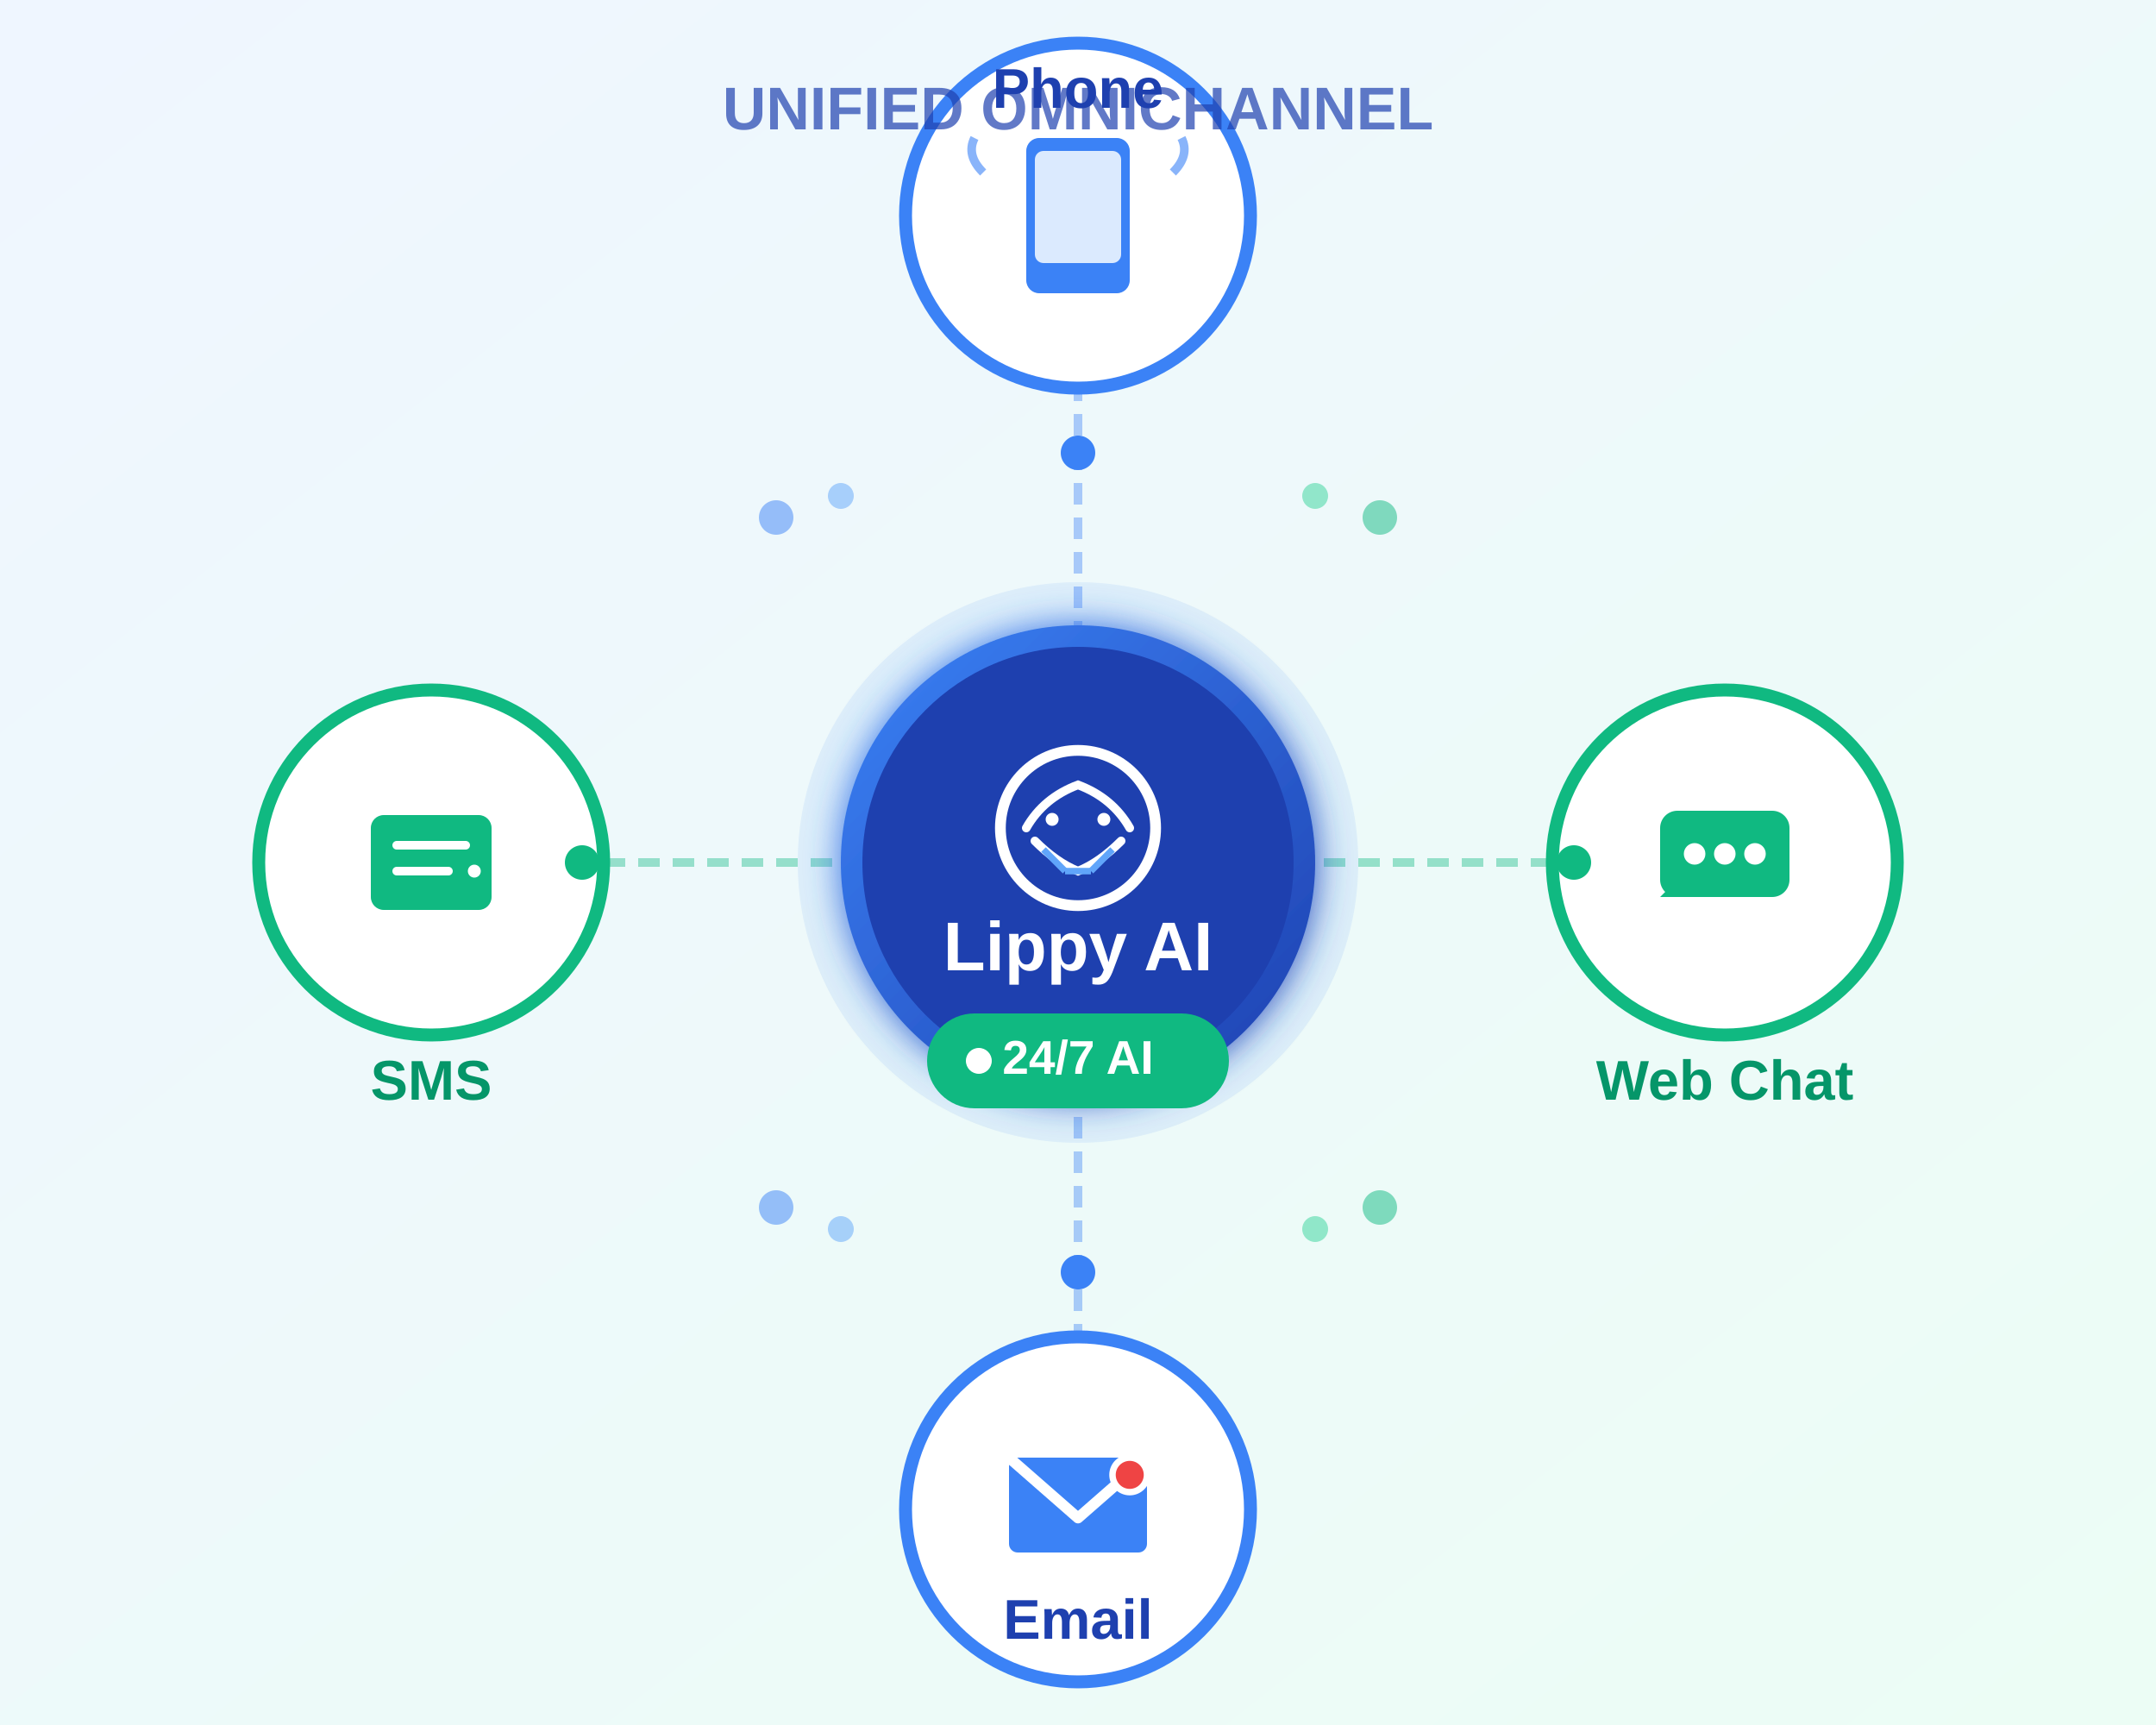
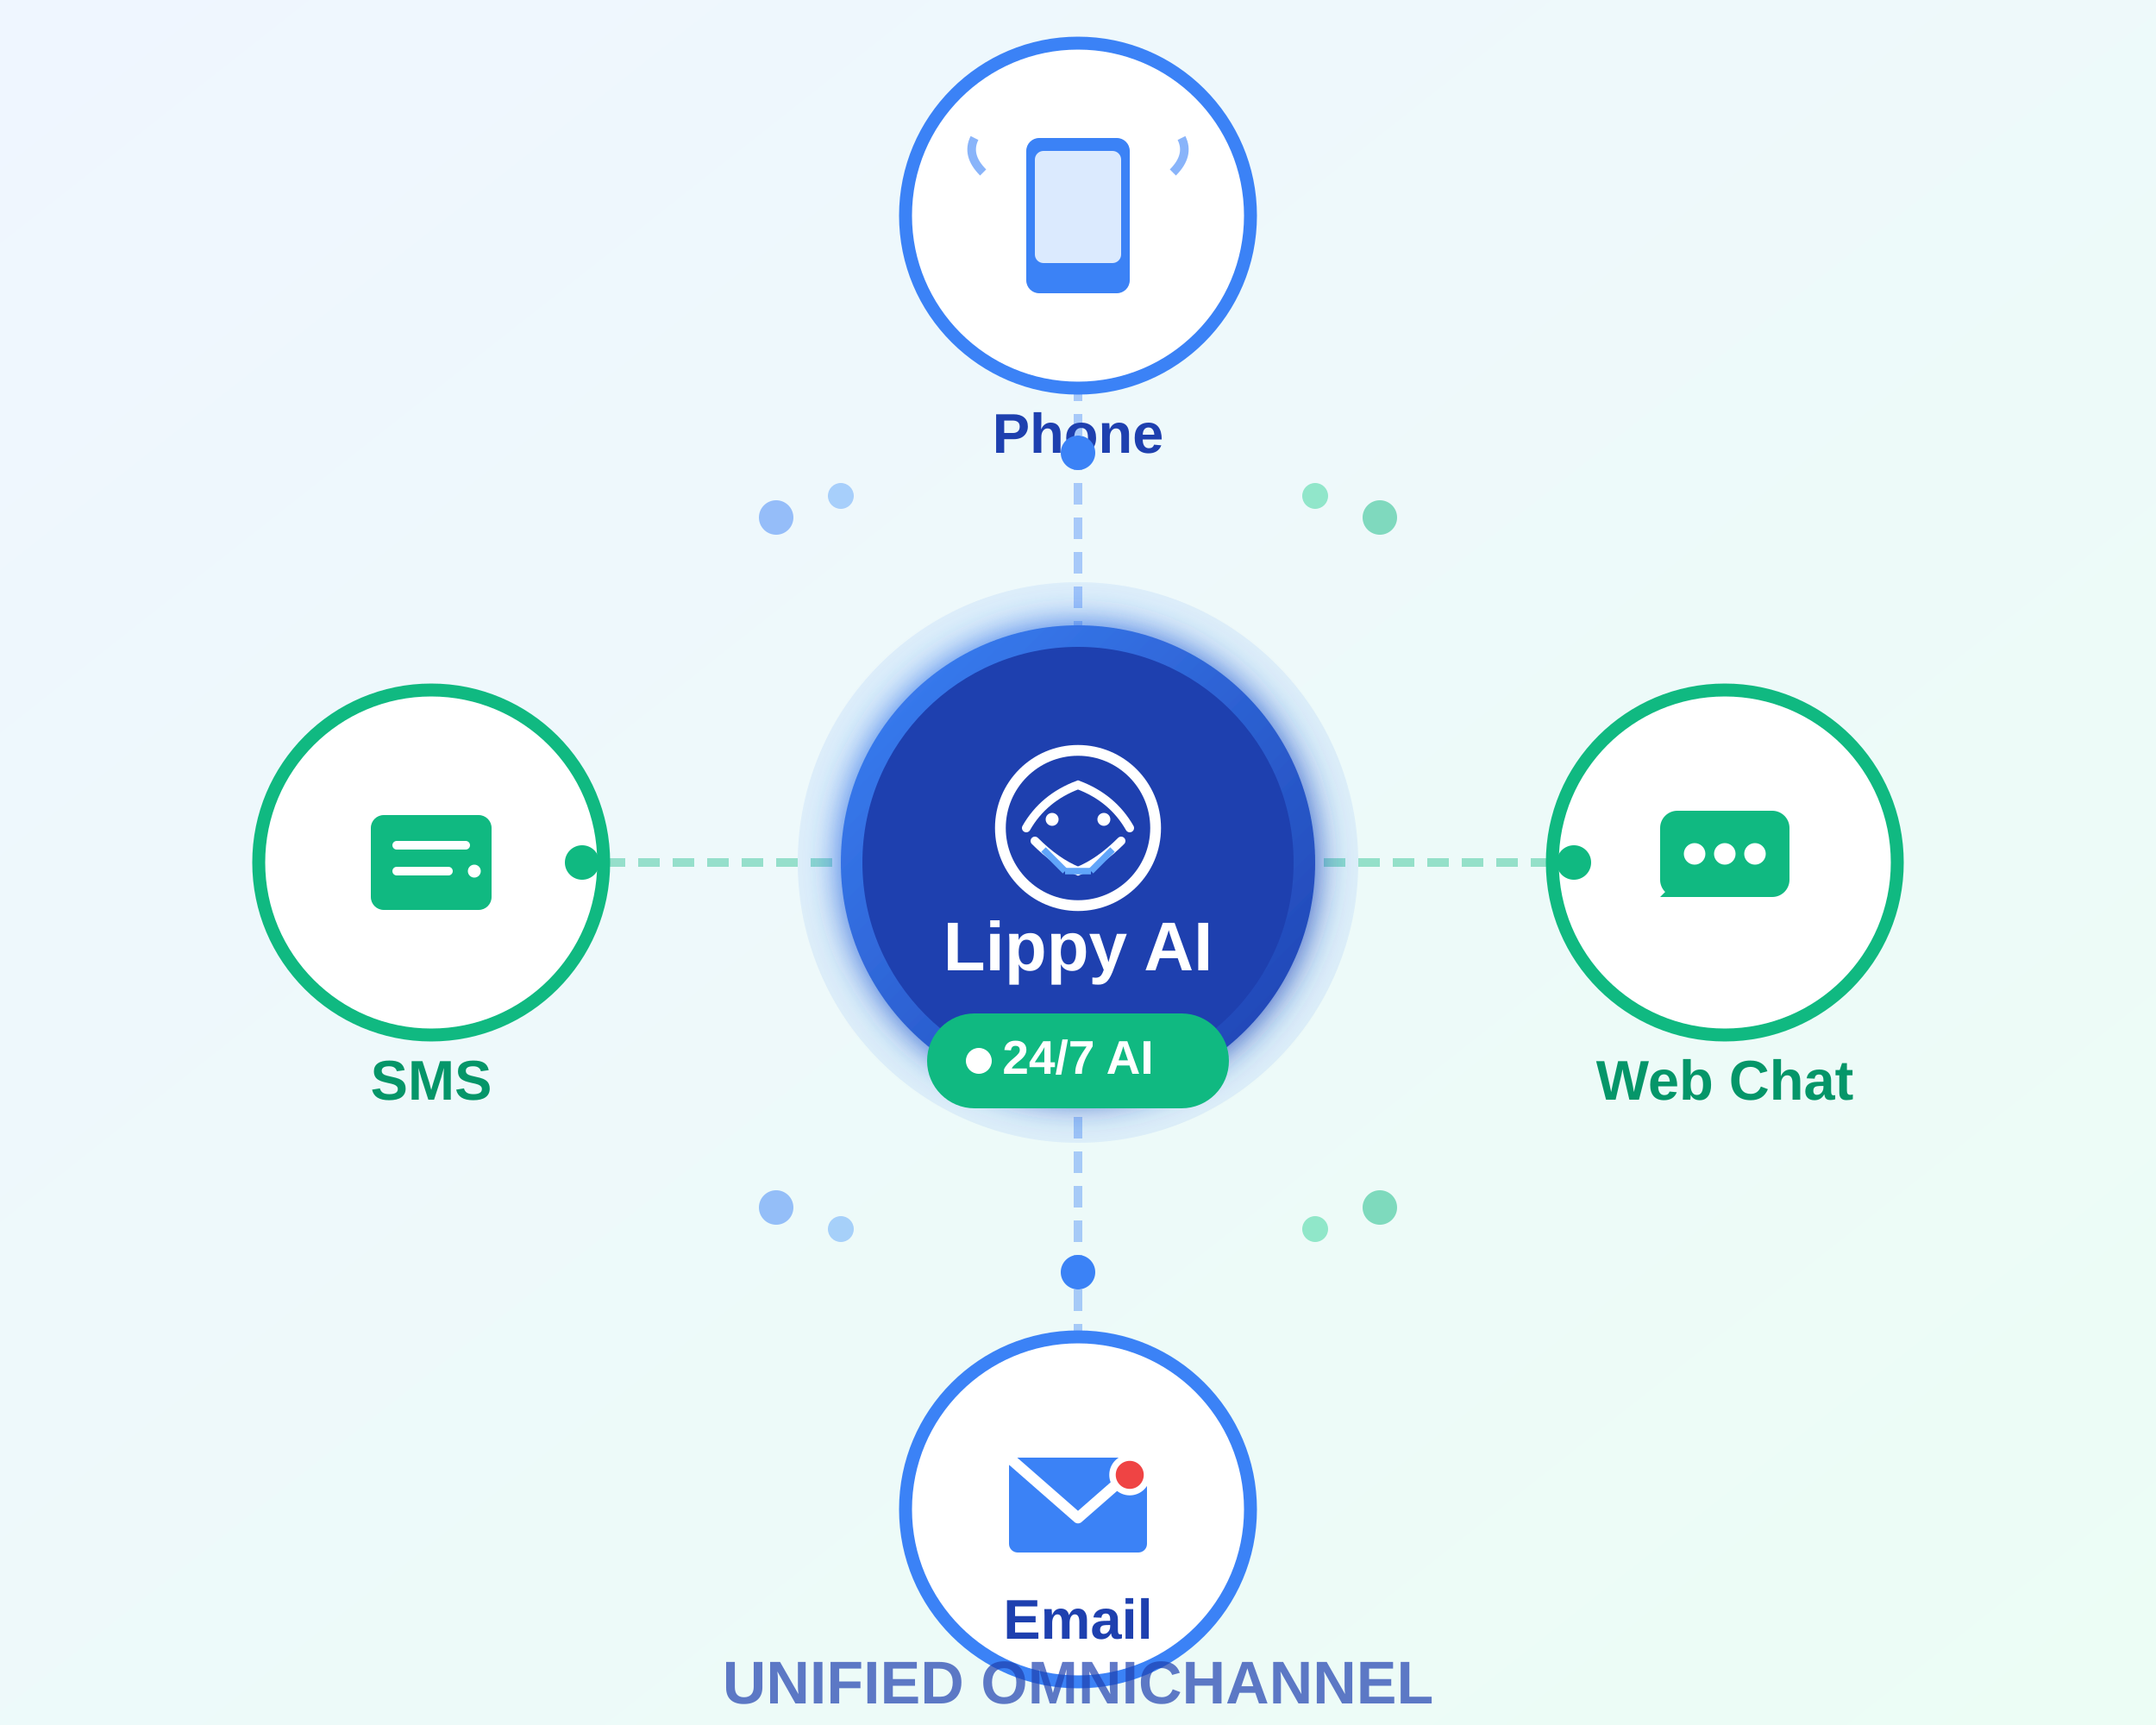
<svg xmlns="http://www.w3.org/2000/svg" width="500" height="400" viewBox="0 0 500 400" fill="none">
  <defs>
    <linearGradient id="calmBg" x1="0%" y1="0%" x2="100%" y2="100%">
      <stop offset="0%" style="stop-color:#EFF6FF;stop-opacity:1" />
      <stop offset="100%" style="stop-color:#ECFDF5;stop-opacity:1" />
    </linearGradient>
    <linearGradient id="hubGradient" x1="0%" y1="0%" x2="100%" y2="100%">
      <stop offset="0%" style="stop-color:#3B82F6;stop-opacity:1" />
      <stop offset="100%" style="stop-color:#1E40AF;stop-opacity:1" />
    </linearGradient>
    <filter id="glow">
      <feGaussianBlur stdDeviation="4" result="coloredBlur" />
      <feMerge>
        <feMergeNode in="coloredBlur" />
        <feMergeNode in="SourceGraphic" />
      </feMerge>
    </filter>
    <marker id="arrowBlue" markerWidth="10" markerHeight="10" refX="9" refY="3" orient="auto">
      <path d="M0,0 L0,6 L9,3 z" fill="#3B82F6" />
    </marker>
    <marker id="arrowGreen" markerWidth="10" markerHeight="10" refX="9" refY="3" orient="auto">
      <path d="M0,0 L0,6 L9,3 z" fill="#10B981" />
    </marker>
  </defs>
  <rect width="500" height="400" fill="url(#calmBg)" />
  <g opacity="0.4">
    <path d="M 250 80 Q 250 120 250 160" stroke="#3B82F6" stroke-width="2" fill="none" stroke-dasharray="5,3" />
    <path d="M 400 200 Q 330 200 280 200" stroke="#10B981" stroke-width="2" fill="none" stroke-dasharray="5,3" />
    <path d="M 250 320 Q 250 280 250 240" stroke="#3B82F6" stroke-width="2" fill="none" stroke-dasharray="5,3" />
    <path d="M 100 200 Q 170 200 220 200" stroke="#10B981" stroke-width="2" fill="none" stroke-dasharray="5,3" />
  </g>
  <g id="centralHub">
    <circle cx="250" cy="200" r="65" fill="#3B82F6" opacity="0.1">
      <animate attributeName="r" values="65;70;65" dur="3s" repeatCount="indefinite" />
      <animate attributeName="opacity" values="0.1;0.2;0.1" dur="3s" repeatCount="indefinite" />
    </circle>
    <circle cx="250" cy="200" r="55" fill="url(#hubGradient)" filter="url(#glow)" />
    <circle cx="250" cy="200" r="50" fill="#1E40AF" />
    <g transform="translate(250, 200)">
      <circle cx="0" cy="-8" r="18" fill="none" stroke="white" stroke-width="2.5" />
      <path d="M -12 -8 Q -8 -15 0 -18 Q 8 -15 12 -8" fill="none" stroke="white" stroke-width="2" stroke-linecap="round" />
      <path d="M -10 -5 Q -5 0 0 2 Q 5 0 10 -5" fill="none" stroke="white" stroke-width="2" stroke-linecap="round" />
      <circle cx="-6" cy="-10" r="1.5" fill="white" />
      <circle cx="6" cy="-10" r="1.5" fill="white" />
      <line x1="-8" y1="-3" x2="-3" y2="2" stroke="#60A5FA" stroke-width="1.5" />
      <line x1="8" y1="-3" x2="3" y2="2" stroke="#60A5FA" stroke-width="1.5" />
      <line x1="-3" y1="2" x2="3" y2="2" stroke="#60A5FA" stroke-width="1.5" />
    </g>
    <text x="250" y="225" font-family="-apple-system, BlinkMacSystemFont, 'Segoe UI', Arial, sans-serif" font-size="16" font-weight="700" fill="white" text-anchor="middle">Lippy AI</text>
    <rect x="215" y="235" width="70" height="22" rx="11" fill="#10B981" />
    <circle cx="227" cy="246" r="3" fill="white">
      <animate attributeName="opacity" values="1;0.4;1" dur="2s" repeatCount="indefinite" />
    </circle>
    <text x="250" y="249" font-family="Arial, sans-serif" font-size="11" font-weight="700" fill="white" text-anchor="middle">24/7 AI</text>
  </g>
  <g id="phoneChannel">
    <circle cx="250" cy="50" r="40" fill="white" stroke="#3B82F6" stroke-width="3" />
    <g transform="translate(250, 50)">
      <rect x="-12" y="-18" width="24" height="36" rx="3" fill="#3B82F6" />
      <rect x="-10" y="-15" width="20" height="26" rx="2" fill="#DBEAFE" />
      <circle cx="0" cy="14" r="3" fill="#3B82F6" />
      <path d="M -22 -10 Q -26 -14 -24 -18" stroke="#3B82F6" stroke-width="2" fill="none" opacity="0.6">
        <animate attributeName="opacity" values="0.3;0.8;0.3" dur="2s" repeatCount="indefinite" />
      </path>
      <path d="M 22 -10 Q 26 -14 24 -18" stroke="#3B82F6" stroke-width="2" fill="none" opacity="0.6">
        <animate attributeName="opacity" values="0.3;0.8;0.3" dur="2s" begin="0.3s" repeatCount="indefinite" />
      </path>
    </g>
-     <text x="250" y="25" font-family="Arial, sans-serif" font-size="13" font-weight="600" fill="#1E40AF" text-anchor="middle">Phone</text>
+     <text x="250" y="105" font-family="Arial, sans-serif" font-size="13" font-weight="600" fill="#1E40AF" text-anchor="middle">Phone</text>
    <circle cx="250" cy="105" r="4" fill="#3B82F6">
      <animate attributeName="cy" values="105;145;145" dur="2s" repeatCount="indefinite" />
      <animate attributeName="opacity" values="1;0;0" dur="2s" repeatCount="indefinite" />
    </circle>
  </g>
  <g id="chatChannel">
    <circle cx="400" cy="200" r="40" fill="white" stroke="#10B981" stroke-width="3" />
    <g transform="translate(400, 200)">
      <rect x="-15" y="-12" width="30" height="20" rx="4" fill="#10B981" />
      <path d="M -15 8 L -10 3 L -5 8" fill="#10B981" />
      <circle cx="-7" cy="-2" r="2.5" fill="white" />
      <circle cx="0" cy="-2" r="2.5" fill="white" />
      <circle cx="7" cy="-2" r="2.5" fill="white" />
    </g>
    <text x="400" y="255" font-family="Arial, sans-serif" font-size="13" font-weight="600" fill="#059669" text-anchor="middle">Web Chat</text>
    <circle cx="365" cy="200" r="4" fill="#10B981">
      <animate attributeName="cx" values="365;315;315" dur="2s" repeatCount="indefinite" />
      <animate attributeName="opacity" values="1;0;0" dur="2s" repeatCount="indefinite" />
    </circle>
  </g>
  <g id="emailChannel">
    <circle cx="250" cy="350" r="40" fill="white" stroke="#3B82F6" stroke-width="3" />
    <g transform="translate(250, 350)">
      <rect x="-16" y="-12" width="32" height="22" rx="2" fill="#3B82F6" />
      <path d="M -16 -12 L 0 2 L 16 -12" stroke="white" stroke-width="2.5" fill="none" stroke-linecap="round" stroke-linejoin="round" />
      <circle cx="12" cy="-8" r="4" fill="#EF4444" stroke="white" stroke-width="1.5" />
    </g>
    <text x="250" y="380" font-family="Arial, sans-serif" font-size="13" font-weight="600" fill="#1E40AF" text-anchor="middle">Email</text>
    <circle cx="250" cy="295" r="4" fill="#3B82F6">
      <animate attributeName="cy" values="295;255;255" dur="2s" repeatCount="indefinite" />
      <animate attributeName="opacity" values="1;0;0" dur="2s" repeatCount="indefinite" />
    </circle>
  </g>
  <g id="smsChannel">
    <circle cx="100" cy="200" r="40" fill="white" stroke="#10B981" stroke-width="3" />
    <g transform="translate(100, 200)">
      <rect x="-14" y="-11" width="28" height="22" rx="3" fill="#10B981" />
      <line x1="-8" y1="-4" x2="8" y2="-4" stroke="white" stroke-width="2" stroke-linecap="round" />
      <line x1="-8" y1="2" x2="4" y2="2" stroke="white" stroke-width="2" stroke-linecap="round" />
      <circle cx="10" cy="2" r="1.5" fill="white" />
    </g>
    <text x="100" y="255" font-family="Arial, sans-serif" font-size="13" font-weight="600" fill="#059669" text-anchor="middle">SMS</text>
    <circle cx="135" cy="200" r="4" fill="#10B981">
      <animate attributeName="cx" values="135;185;185" dur="2s" repeatCount="indefinite" />
      <animate attributeName="opacity" values="1;0;0" dur="2s" repeatCount="indefinite" />
    </circle>
  </g>
  <g opacity="0.5">
    <circle cx="180" cy="120" r="4" fill="#3B82F6" />
    <circle cx="195" cy="115" r="3" fill="#60A5FA" />
    <circle cx="320" cy="120" r="4" fill="#10B981" />
    <circle cx="305" cy="115" r="3" fill="#34D399" />
    <circle cx="180" cy="280" r="4" fill="#3B82F6" />
    <circle cx="195" cy="285" r="3" fill="#60A5FA" />
    <circle cx="320" cy="280" r="4" fill="#10B981" />
    <circle cx="305" cy="285" r="3" fill="#34D399" />
  </g>
-   <text x="250" y="30" font-family="Arial, sans-serif" font-size="14" font-weight="700" fill="#1E40AF" text-anchor="middle" opacity="0.7">UNIFIED OMNICHANNEL</text>
+   <text x="250" y="395" font-family="Arial, sans-serif" font-size="14" font-weight="700" fill="#1E40AF" text-anchor="middle" opacity="0.7">UNIFIED OMNICHANNEL</text>
</svg>
